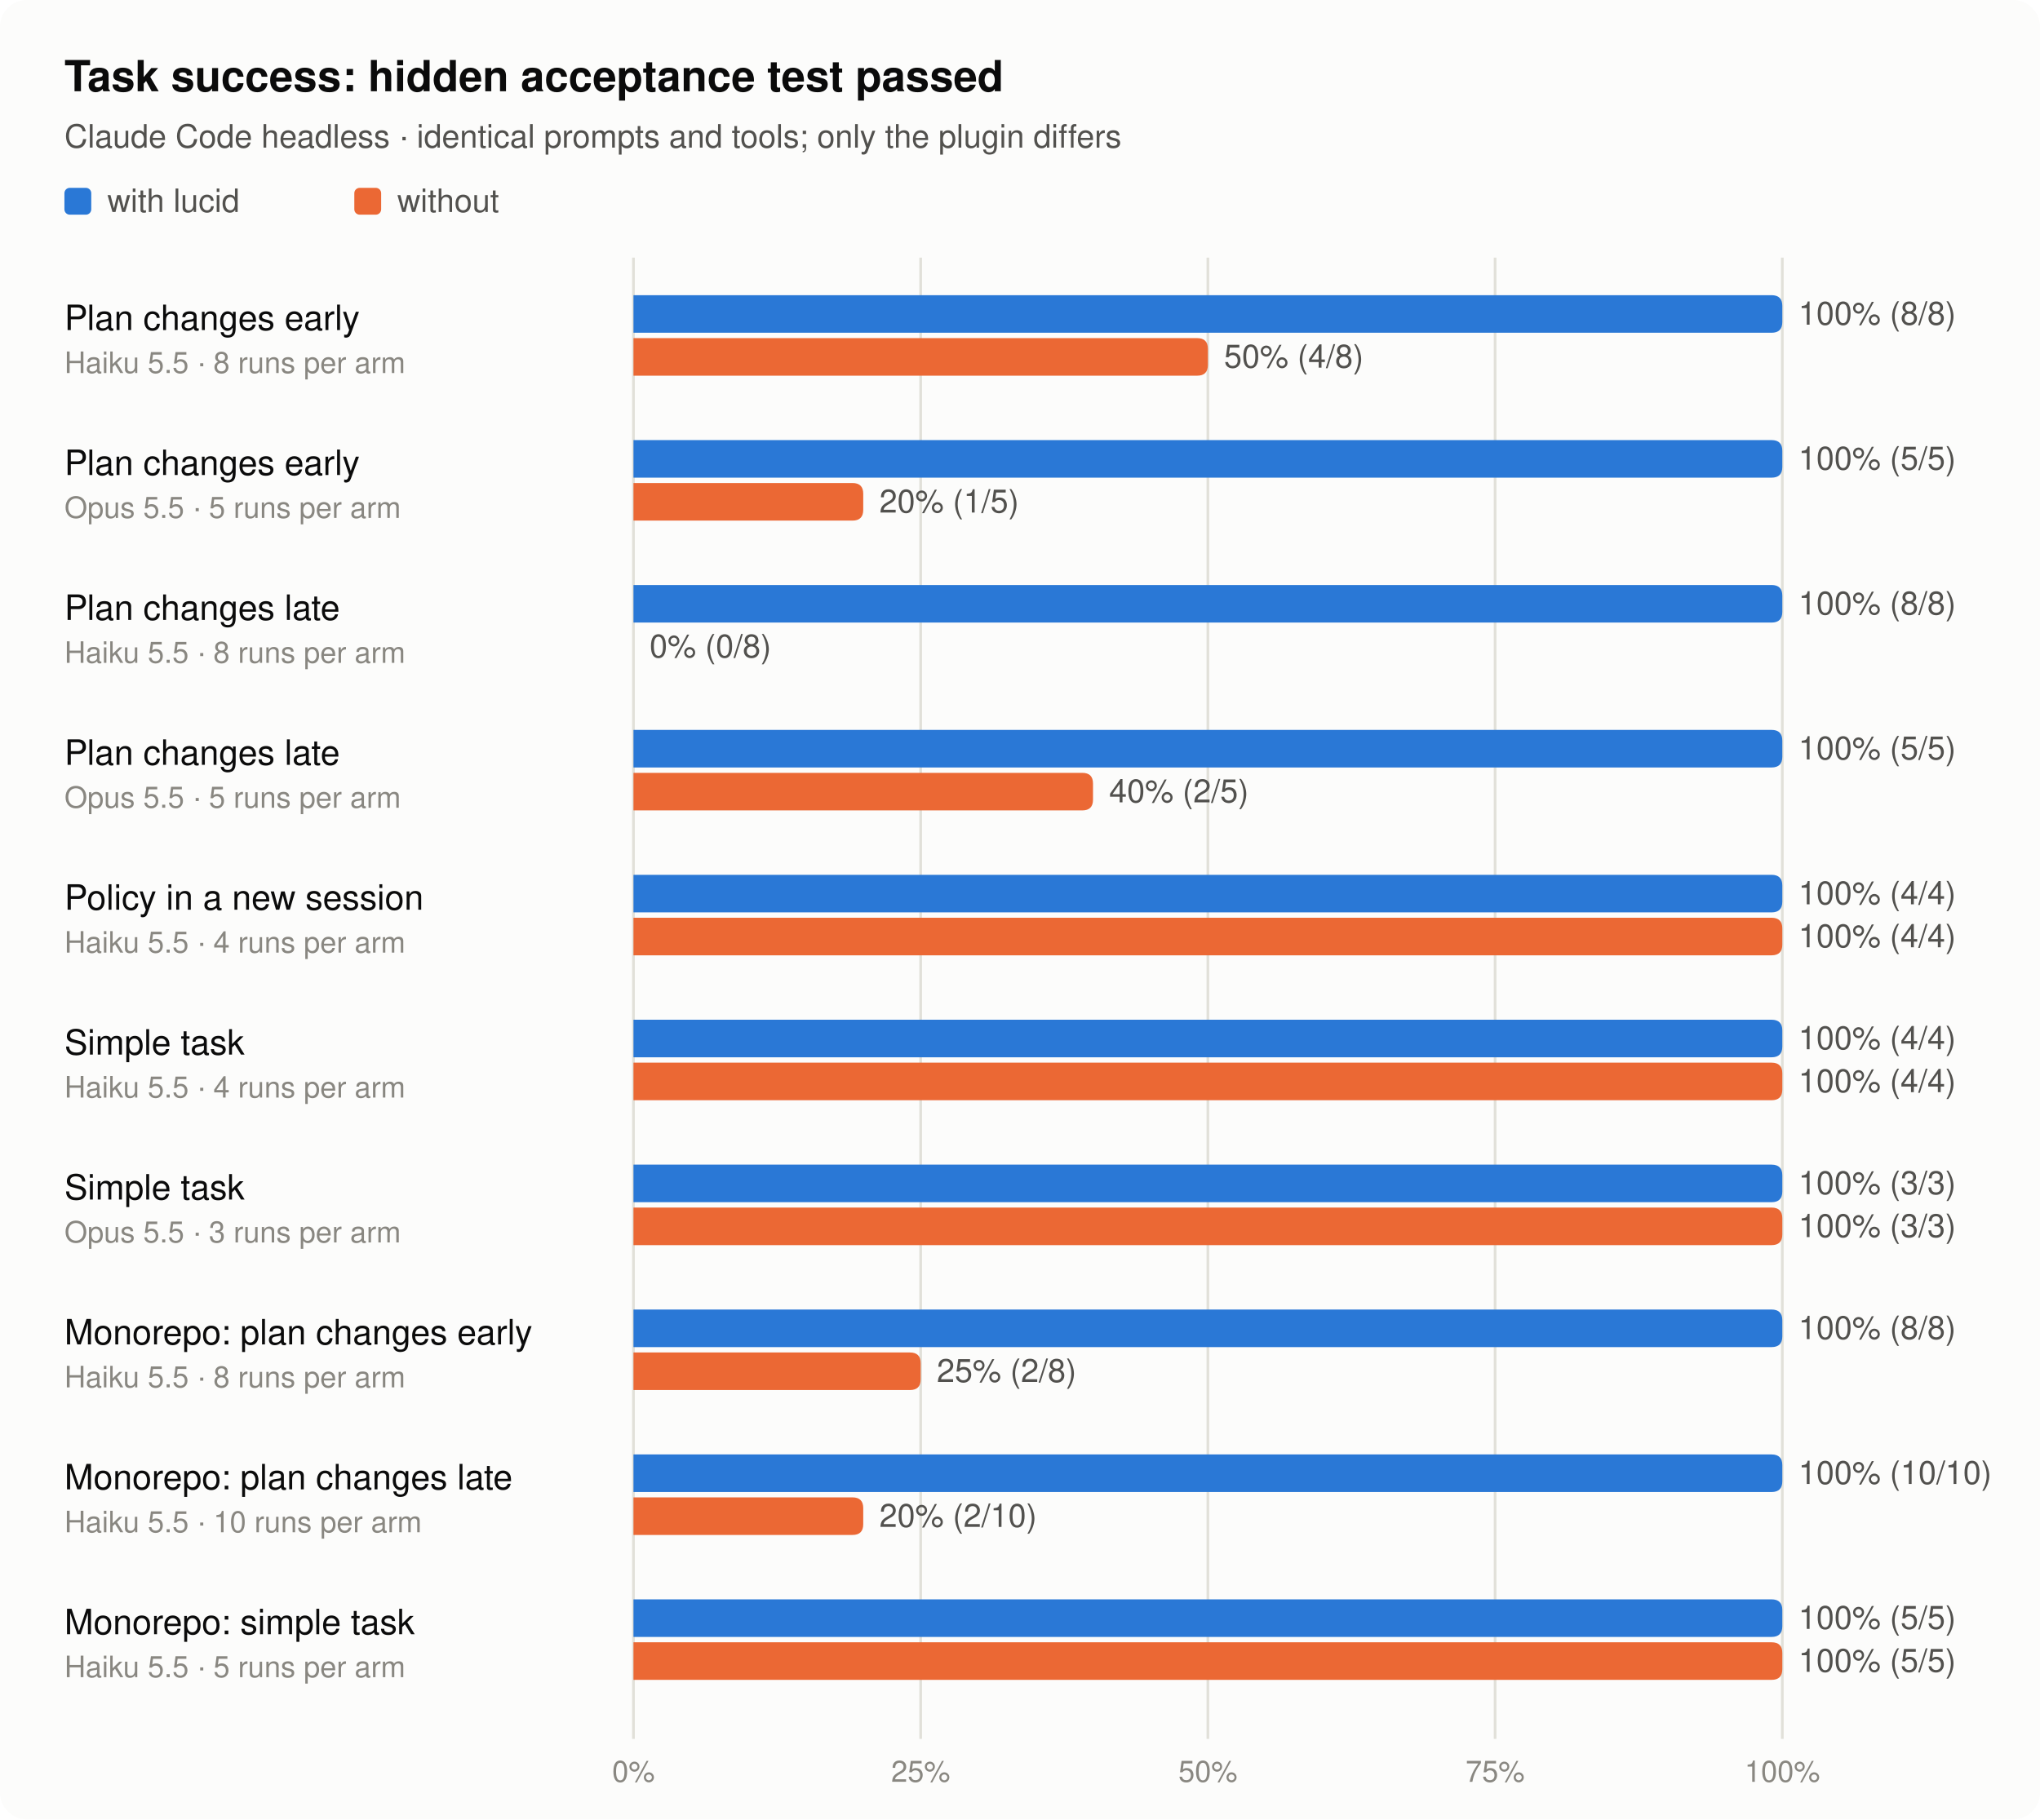
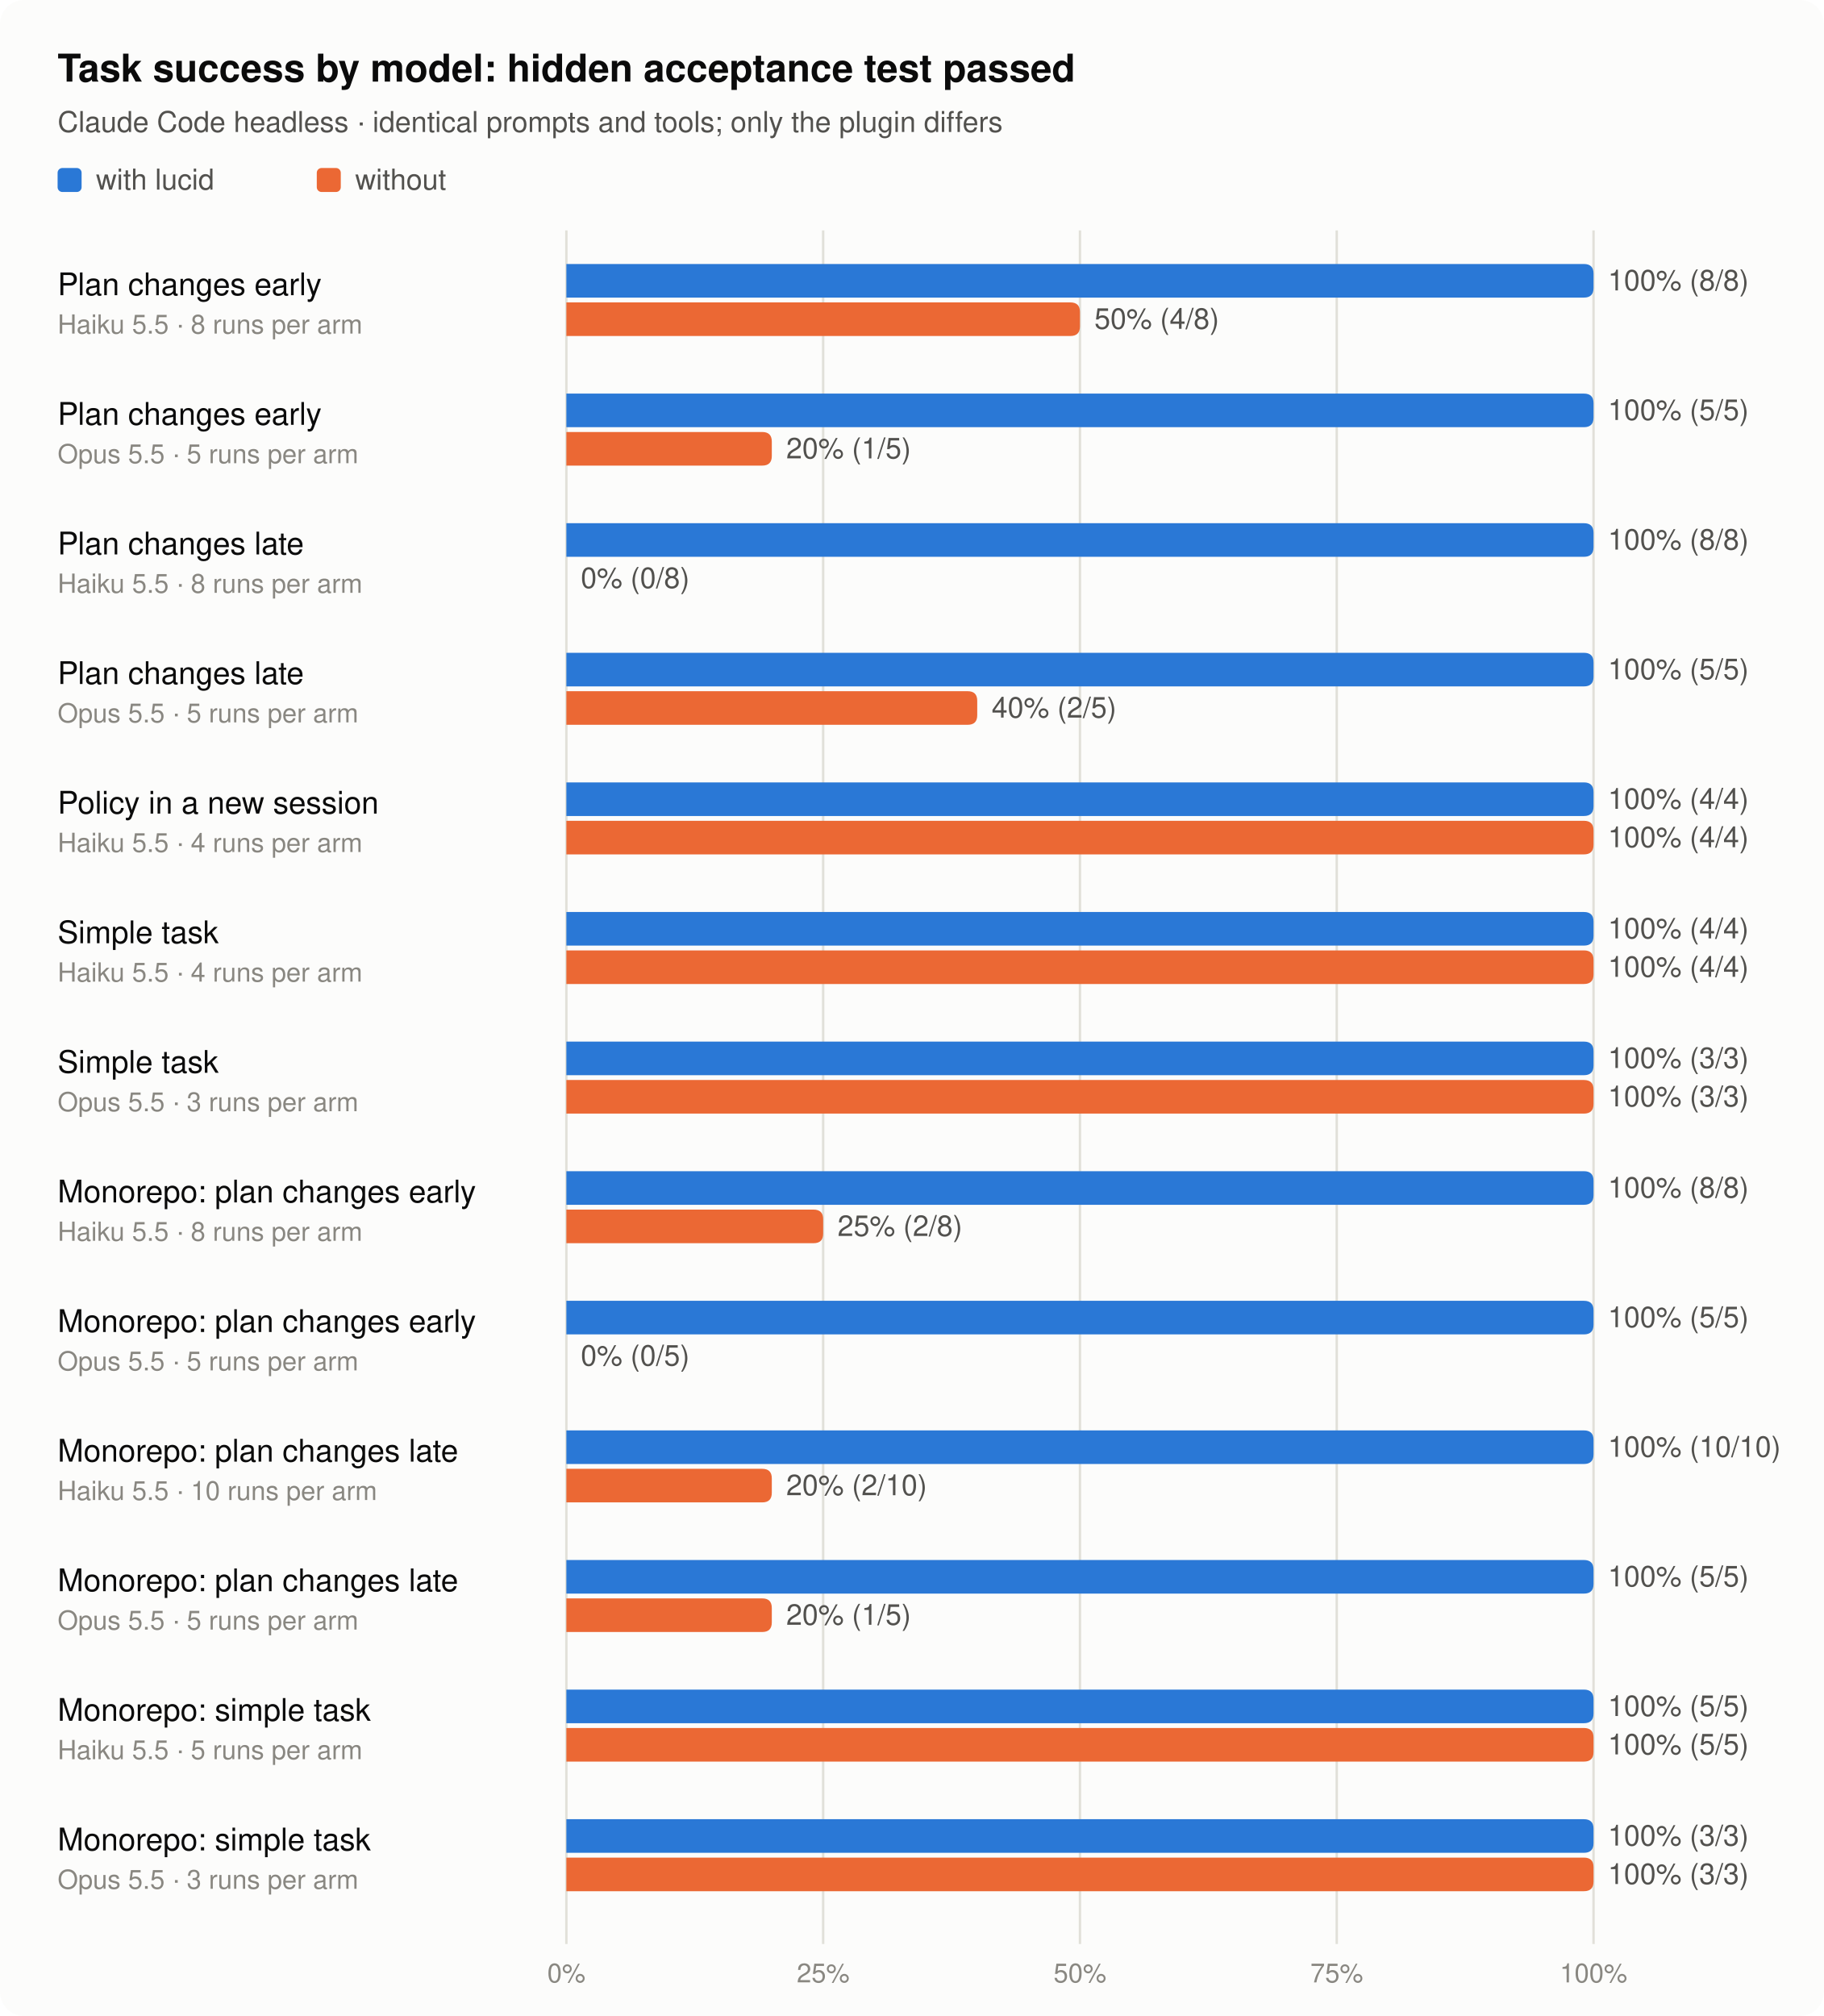
- <svg xmlns="http://www.w3.org/2000/svg" width="760" height="678" viewBox="0 0 760 678" font-family="-apple-system,BlinkMacSystemFont,'Segoe UI',Helvetica,Arial,sans-serif">
-   <rect width="760" height="678" rx="10" fill="#fcfcfb" />
-   <text x="24" y="34" font-size="16" font-weight="600" fill="#0b0b0b">Task success: hidden acceptance test passed</text>
+ <svg xmlns="http://www.w3.org/2000/svg" width="760" height="840" viewBox="0 0 760 840" font-family="-apple-system,BlinkMacSystemFont,'Segoe UI',Helvetica,Arial,sans-serif">
+   <rect width="760" height="840" rx="10" fill="#fcfcfb" />
+   <text x="24" y="34" font-size="16" font-weight="600" fill="#0b0b0b">Task success by model: hidden acceptance test passed</text>
  <text x="24" y="55" font-size="12" fill="#52514e">Claude Code headless · identical prompts and tools; only the plugin differs</text>
  <rect x="24" y="70" width="10" height="10" rx="2" fill="#2a78d6" />
  <text x="40" y="79" font-size="12" fill="#52514e">with lucid</text>
  <rect x="132" y="70" width="10" height="10" rx="2" fill="#eb6834" />
  <text x="148" y="79" font-size="12" fill="#52514e">without</text>
-   <line x1="236.0" y1="96" x2="236.0" y2="648" stroke="#e1e0d9" stroke-width="1" />
-   <text x="236.0" y="664" font-size="11" fill="#898781" text-anchor="middle">0%</text>
-   <line x1="343.0" y1="96" x2="343.0" y2="648" stroke="#e1e0d9" stroke-width="1" />
-   <text x="343.0" y="664" font-size="11" fill="#898781" text-anchor="middle">25%</text>
-   <line x1="450.0" y1="96" x2="450.0" y2="648" stroke="#e1e0d9" stroke-width="1" />
-   <text x="450.0" y="664" font-size="11" fill="#898781" text-anchor="middle">50%</text>
-   <line x1="557.0" y1="96" x2="557.0" y2="648" stroke="#e1e0d9" stroke-width="1" />
-   <text x="557.0" y="664" font-size="11" fill="#898781" text-anchor="middle">75%</text>
-   <line x1="664.0" y1="96" x2="664.0" y2="648" stroke="#e1e0d9" stroke-width="1" />
-   <text x="664.0" y="664" font-size="11" fill="#898781" text-anchor="middle">100%</text>
+   <line x1="236.0" y1="96" x2="236.0" y2="810" stroke="#e1e0d9" stroke-width="1" />
+   <text x="236.0" y="826" font-size="11" fill="#898781" text-anchor="middle">0%</text>
+   <line x1="343.0" y1="96" x2="343.0" y2="810" stroke="#e1e0d9" stroke-width="1" />
+   <text x="343.0" y="826" font-size="11" fill="#898781" text-anchor="middle">25%</text>
+   <line x1="450.0" y1="96" x2="450.0" y2="810" stroke="#e1e0d9" stroke-width="1" />
+   <text x="450.0" y="826" font-size="11" fill="#898781" text-anchor="middle">50%</text>
+   <line x1="557.0" y1="96" x2="557.0" y2="810" stroke="#e1e0d9" stroke-width="1" />
+   <text x="557.0" y="826" font-size="11" fill="#898781" text-anchor="middle">75%</text>
+   <line x1="664.0" y1="96" x2="664.0" y2="810" stroke="#e1e0d9" stroke-width="1" />
+   <text x="664.0" y="826" font-size="11" fill="#898781" text-anchor="middle">100%</text>
  <text x="24" y="123" font-size="13" font-weight="500" fill="#0b0b0b">Plan changes early</text>
  <text x="24" y="139" font-size="11" fill="#898781">Haiku 5.5 · 8 runs per arm</text>
  <path d="M236.0 110.0H660.0Q664.0 110.0 664.0 114.0V120.0Q664.0 124.0 660.0 124.0H236.0Z" fill="#2a78d6" />
  <text x="670.0" y="121.0" font-size="12" fill="#52514e" style="font-variant-numeric:tabular-nums">100%  (8/8)</text>
  <path d="M236.0 126.0H446.0Q450.0 126.0 450.0 130.0V136.0Q450.0 140.0 446.0 140.0H236.0Z" fill="#eb6834" />
  <text x="456.0" y="137.0" font-size="12" fill="#52514e" style="font-variant-numeric:tabular-nums">50%  (4/8)</text>
  <text x="24" y="177" font-size="13" font-weight="500" fill="#0b0b0b">Plan changes early</text>
  <text x="24" y="193" font-size="11" fill="#898781">Opus 5.5 · 5 runs per arm</text>
  <path d="M236.0 164.0H660.0Q664.0 164.0 664.0 168.0V174.0Q664.0 178.0 660.0 178.0H236.0Z" fill="#2a78d6" />
  <text x="670.0" y="175.0" font-size="12" fill="#52514e" style="font-variant-numeric:tabular-nums">100%  (5/5)</text>
  <path d="M236.0 180.0H317.6Q321.6 180.0 321.6 184.0V190.0Q321.6 194.0 317.6 194.0H236.0Z" fill="#eb6834" />
  <text x="327.6" y="191.0" font-size="12" fill="#52514e" style="font-variant-numeric:tabular-nums">20%  (1/5)</text>
  <text x="24" y="231" font-size="13" font-weight="500" fill="#0b0b0b">Plan changes late</text>
  <text x="24" y="247" font-size="11" fill="#898781">Haiku 5.5 · 8 runs per arm</text>
  <path d="M236.0 218.0H660.0Q664.0 218.0 664.0 222.0V228.0Q664.0 232.0 660.0 232.0H236.0Z" fill="#2a78d6" />
  <text x="670.0" y="229.0" font-size="12" fill="#52514e" style="font-variant-numeric:tabular-nums">100%  (8/8)</text>
  <text x="242.0" y="245.0" font-size="12" fill="#52514e" style="font-variant-numeric:tabular-nums">0%  (0/8)</text>
  <text x="24" y="285" font-size="13" font-weight="500" fill="#0b0b0b">Plan changes late</text>
  <text x="24" y="301" font-size="11" fill="#898781">Opus 5.5 · 5 runs per arm</text>
  <path d="M236.0 272.0H660.0Q664.0 272.0 664.0 276.0V282.0Q664.0 286.0 660.0 286.0H236.0Z" fill="#2a78d6" />
  <text x="670.0" y="283.0" font-size="12" fill="#52514e" style="font-variant-numeric:tabular-nums">100%  (5/5)</text>
  <path d="M236.0 288.0H403.2Q407.2 288.0 407.2 292.0V298.0Q407.2 302.0 403.2 302.0H236.0Z" fill="#eb6834" />
  <text x="413.2" y="299.0" font-size="12" fill="#52514e" style="font-variant-numeric:tabular-nums">40%  (2/5)</text>
  <text x="24" y="339" font-size="13" font-weight="500" fill="#0b0b0b">Policy in a new session</text>
  <text x="24" y="355" font-size="11" fill="#898781">Haiku 5.5 · 4 runs per arm</text>
  <path d="M236.0 326.0H660.0Q664.0 326.0 664.0 330.0V336.0Q664.0 340.0 660.0 340.0H236.0Z" fill="#2a78d6" />
  <text x="670.0" y="337.0" font-size="12" fill="#52514e" style="font-variant-numeric:tabular-nums">100%  (4/4)</text>
  <path d="M236.0 342.0H660.0Q664.0 342.0 664.0 346.0V352.0Q664.0 356.0 660.0 356.0H236.0Z" fill="#eb6834" />
  <text x="670.0" y="353.0" font-size="12" fill="#52514e" style="font-variant-numeric:tabular-nums">100%  (4/4)</text>
  <text x="24" y="393" font-size="13" font-weight="500" fill="#0b0b0b">Simple task</text>
  <text x="24" y="409" font-size="11" fill="#898781">Haiku 5.5 · 4 runs per arm</text>
  <path d="M236.0 380.0H660.0Q664.0 380.0 664.0 384.0V390.0Q664.0 394.0 660.0 394.0H236.0Z" fill="#2a78d6" />
  <text x="670.0" y="391.0" font-size="12" fill="#52514e" style="font-variant-numeric:tabular-nums">100%  (4/4)</text>
  <path d="M236.0 396.0H660.0Q664.0 396.0 664.0 400.0V406.0Q664.0 410.0 660.0 410.0H236.0Z" fill="#eb6834" />
  <text x="670.0" y="407.0" font-size="12" fill="#52514e" style="font-variant-numeric:tabular-nums">100%  (4/4)</text>
  <text x="24" y="447" font-size="13" font-weight="500" fill="#0b0b0b">Simple task</text>
  <text x="24" y="463" font-size="11" fill="#898781">Opus 5.5 · 3 runs per arm</text>
  <path d="M236.0 434.0H660.0Q664.0 434.0 664.0 438.0V444.0Q664.0 448.0 660.0 448.0H236.0Z" fill="#2a78d6" />
  <text x="670.0" y="445.0" font-size="12" fill="#52514e" style="font-variant-numeric:tabular-nums">100%  (3/3)</text>
  <path d="M236.0 450.0H660.0Q664.0 450.0 664.0 454.0V460.0Q664.0 464.0 660.0 464.0H236.0Z" fill="#eb6834" />
  <text x="670.0" y="461.0" font-size="12" fill="#52514e" style="font-variant-numeric:tabular-nums">100%  (3/3)</text>
  <text x="24" y="501" font-size="13" font-weight="500" fill="#0b0b0b">Monorepo: plan changes early</text>
  <text x="24" y="517" font-size="11" fill="#898781">Haiku 5.5 · 8 runs per arm</text>
  <path d="M236.0 488.0H660.0Q664.0 488.0 664.0 492.0V498.0Q664.0 502.0 660.0 502.0H236.0Z" fill="#2a78d6" />
  <text x="670.0" y="499.0" font-size="12" fill="#52514e" style="font-variant-numeric:tabular-nums">100%  (8/8)</text>
  <path d="M236.0 504.0H339.0Q343.0 504.0 343.0 508.0V514.0Q343.0 518.0 339.0 518.0H236.0Z" fill="#eb6834" />
  <text x="349.0" y="515.0" font-size="12" fill="#52514e" style="font-variant-numeric:tabular-nums">25%  (2/8)</text>
-   <text x="24" y="555" font-size="13" font-weight="500" fill="#0b0b0b">Monorepo: plan changes late</text>
-   <text x="24" y="571" font-size="11" fill="#898781">Haiku 5.5 · 10 runs per arm</text>
+   <text x="24" y="555" font-size="13" font-weight="500" fill="#0b0b0b">Monorepo: plan changes early</text>
+   <text x="24" y="571" font-size="11" fill="#898781">Opus 5.5 · 5 runs per arm</text>
  <path d="M236.0 542.0H660.0Q664.0 542.0 664.0 546.0V552.0Q664.0 556.0 660.0 556.0H236.0Z" fill="#2a78d6" />
-   <text x="670.0" y="553.0" font-size="12" fill="#52514e" style="font-variant-numeric:tabular-nums">100%  (10/10)</text>
-   <path d="M236.0 558.0H317.6Q321.6 558.0 321.6 562.0V568.0Q321.6 572.0 317.6 572.0H236.0Z" fill="#eb6834" />
-   <text x="327.6" y="569.0" font-size="12" fill="#52514e" style="font-variant-numeric:tabular-nums">20%  (2/10)</text>
-   <text x="24" y="609" font-size="13" font-weight="500" fill="#0b0b0b">Monorepo: simple task</text>
-   <text x="24" y="625" font-size="11" fill="#898781">Haiku 5.5 · 5 runs per arm</text>
+   <text x="670.0" y="553.0" font-size="12" fill="#52514e" style="font-variant-numeric:tabular-nums">100%  (5/5)</text>
+   <text x="242.0" y="569.0" font-size="12" fill="#52514e" style="font-variant-numeric:tabular-nums">0%  (0/5)</text>
+   <text x="24" y="609" font-size="13" font-weight="500" fill="#0b0b0b">Monorepo: plan changes late</text>
+   <text x="24" y="625" font-size="11" fill="#898781">Haiku 5.5 · 10 runs per arm</text>
  <path d="M236.0 596.0H660.0Q664.0 596.0 664.0 600.0V606.0Q664.0 610.0 660.0 610.0H236.0Z" fill="#2a78d6" />
-   <text x="670.0" y="607.0" font-size="12" fill="#52514e" style="font-variant-numeric:tabular-nums">100%  (5/5)</text>
-   <path d="M236.0 612.0H660.0Q664.0 612.0 664.0 616.0V622.0Q664.0 626.0 660.0 626.0H236.0Z" fill="#eb6834" />
-   <text x="670.0" y="623.0" font-size="12" fill="#52514e" style="font-variant-numeric:tabular-nums">100%  (5/5)</text>
+   <text x="670.0" y="607.0" font-size="12" fill="#52514e" style="font-variant-numeric:tabular-nums">100%  (10/10)</text>
+   <path d="M236.0 612.0H317.6Q321.6 612.0 321.6 616.0V622.0Q321.6 626.0 317.6 626.0H236.0Z" fill="#eb6834" />
+   <text x="327.6" y="623.0" font-size="12" fill="#52514e" style="font-variant-numeric:tabular-nums">20%  (2/10)</text>
+   <text x="24" y="663" font-size="13" font-weight="500" fill="#0b0b0b">Monorepo: plan changes late</text>
+   <text x="24" y="679" font-size="11" fill="#898781">Opus 5.5 · 5 runs per arm</text>
+   <path d="M236.0 650.0H660.0Q664.0 650.0 664.0 654.0V660.0Q664.0 664.0 660.0 664.0H236.0Z" fill="#2a78d6" />
+   <text x="670.0" y="661.0" font-size="12" fill="#52514e" style="font-variant-numeric:tabular-nums">100%  (5/5)</text>
+   <path d="M236.0 666.0H317.6Q321.6 666.0 321.6 670.0V676.0Q321.6 680.0 317.6 680.0H236.0Z" fill="#eb6834" />
+   <text x="327.6" y="677.0" font-size="12" fill="#52514e" style="font-variant-numeric:tabular-nums">20%  (1/5)</text>
+   <text x="24" y="717" font-size="13" font-weight="500" fill="#0b0b0b">Monorepo: simple task</text>
+   <text x="24" y="733" font-size="11" fill="#898781">Haiku 5.5 · 5 runs per arm</text>
+   <path d="M236.0 704.0H660.0Q664.0 704.0 664.0 708.0V714.0Q664.0 718.0 660.0 718.0H236.0Z" fill="#2a78d6" />
+   <text x="670.0" y="715.0" font-size="12" fill="#52514e" style="font-variant-numeric:tabular-nums">100%  (5/5)</text>
+   <path d="M236.0 720.0H660.0Q664.0 720.0 664.0 724.0V730.0Q664.0 734.0 660.0 734.0H236.0Z" fill="#eb6834" />
+   <text x="670.0" y="731.0" font-size="12" fill="#52514e" style="font-variant-numeric:tabular-nums">100%  (5/5)</text>
+   <text x="24" y="771" font-size="13" font-weight="500" fill="#0b0b0b">Monorepo: simple task</text>
+   <text x="24" y="787" font-size="11" fill="#898781">Opus 5.5 · 3 runs per arm</text>
+   <path d="M236.0 758.0H660.0Q664.0 758.0 664.0 762.0V768.0Q664.0 772.0 660.0 772.0H236.0Z" fill="#2a78d6" />
+   <text x="670.0" y="769.0" font-size="12" fill="#52514e" style="font-variant-numeric:tabular-nums">100%  (3/3)</text>
+   <path d="M236.0 774.0H660.0Q664.0 774.0 664.0 778.0V784.0Q664.0 788.0 660.0 788.0H236.0Z" fill="#eb6834" />
+   <text x="670.0" y="785.0" font-size="12" fill="#52514e" style="font-variant-numeric:tabular-nums">100%  (3/3)</text>
</svg>
